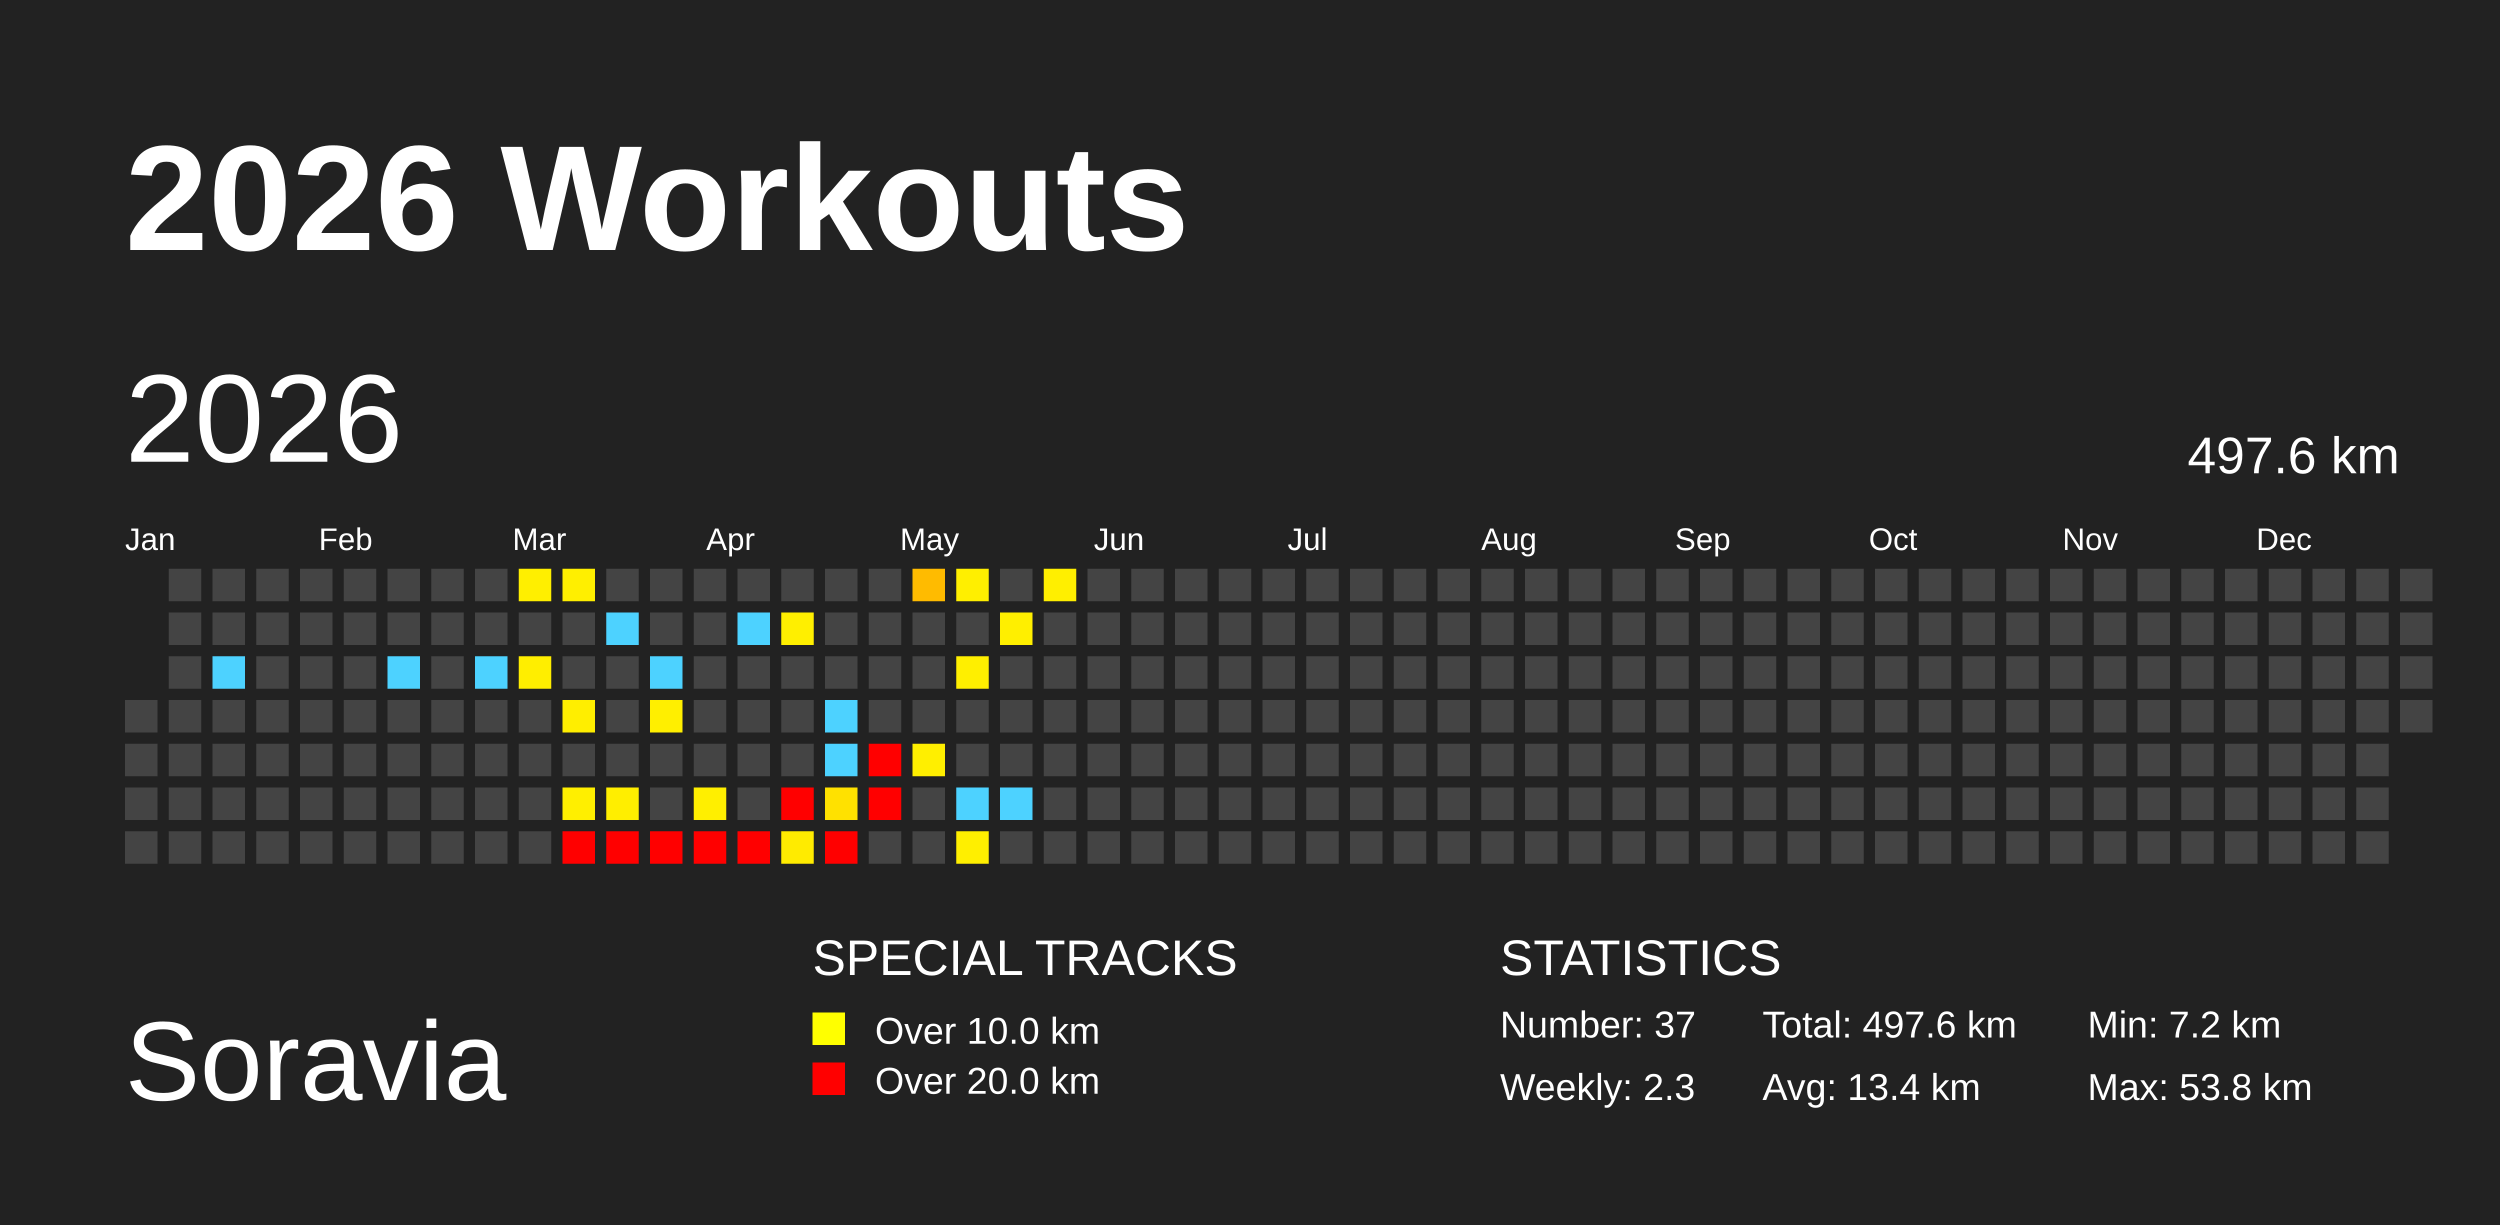
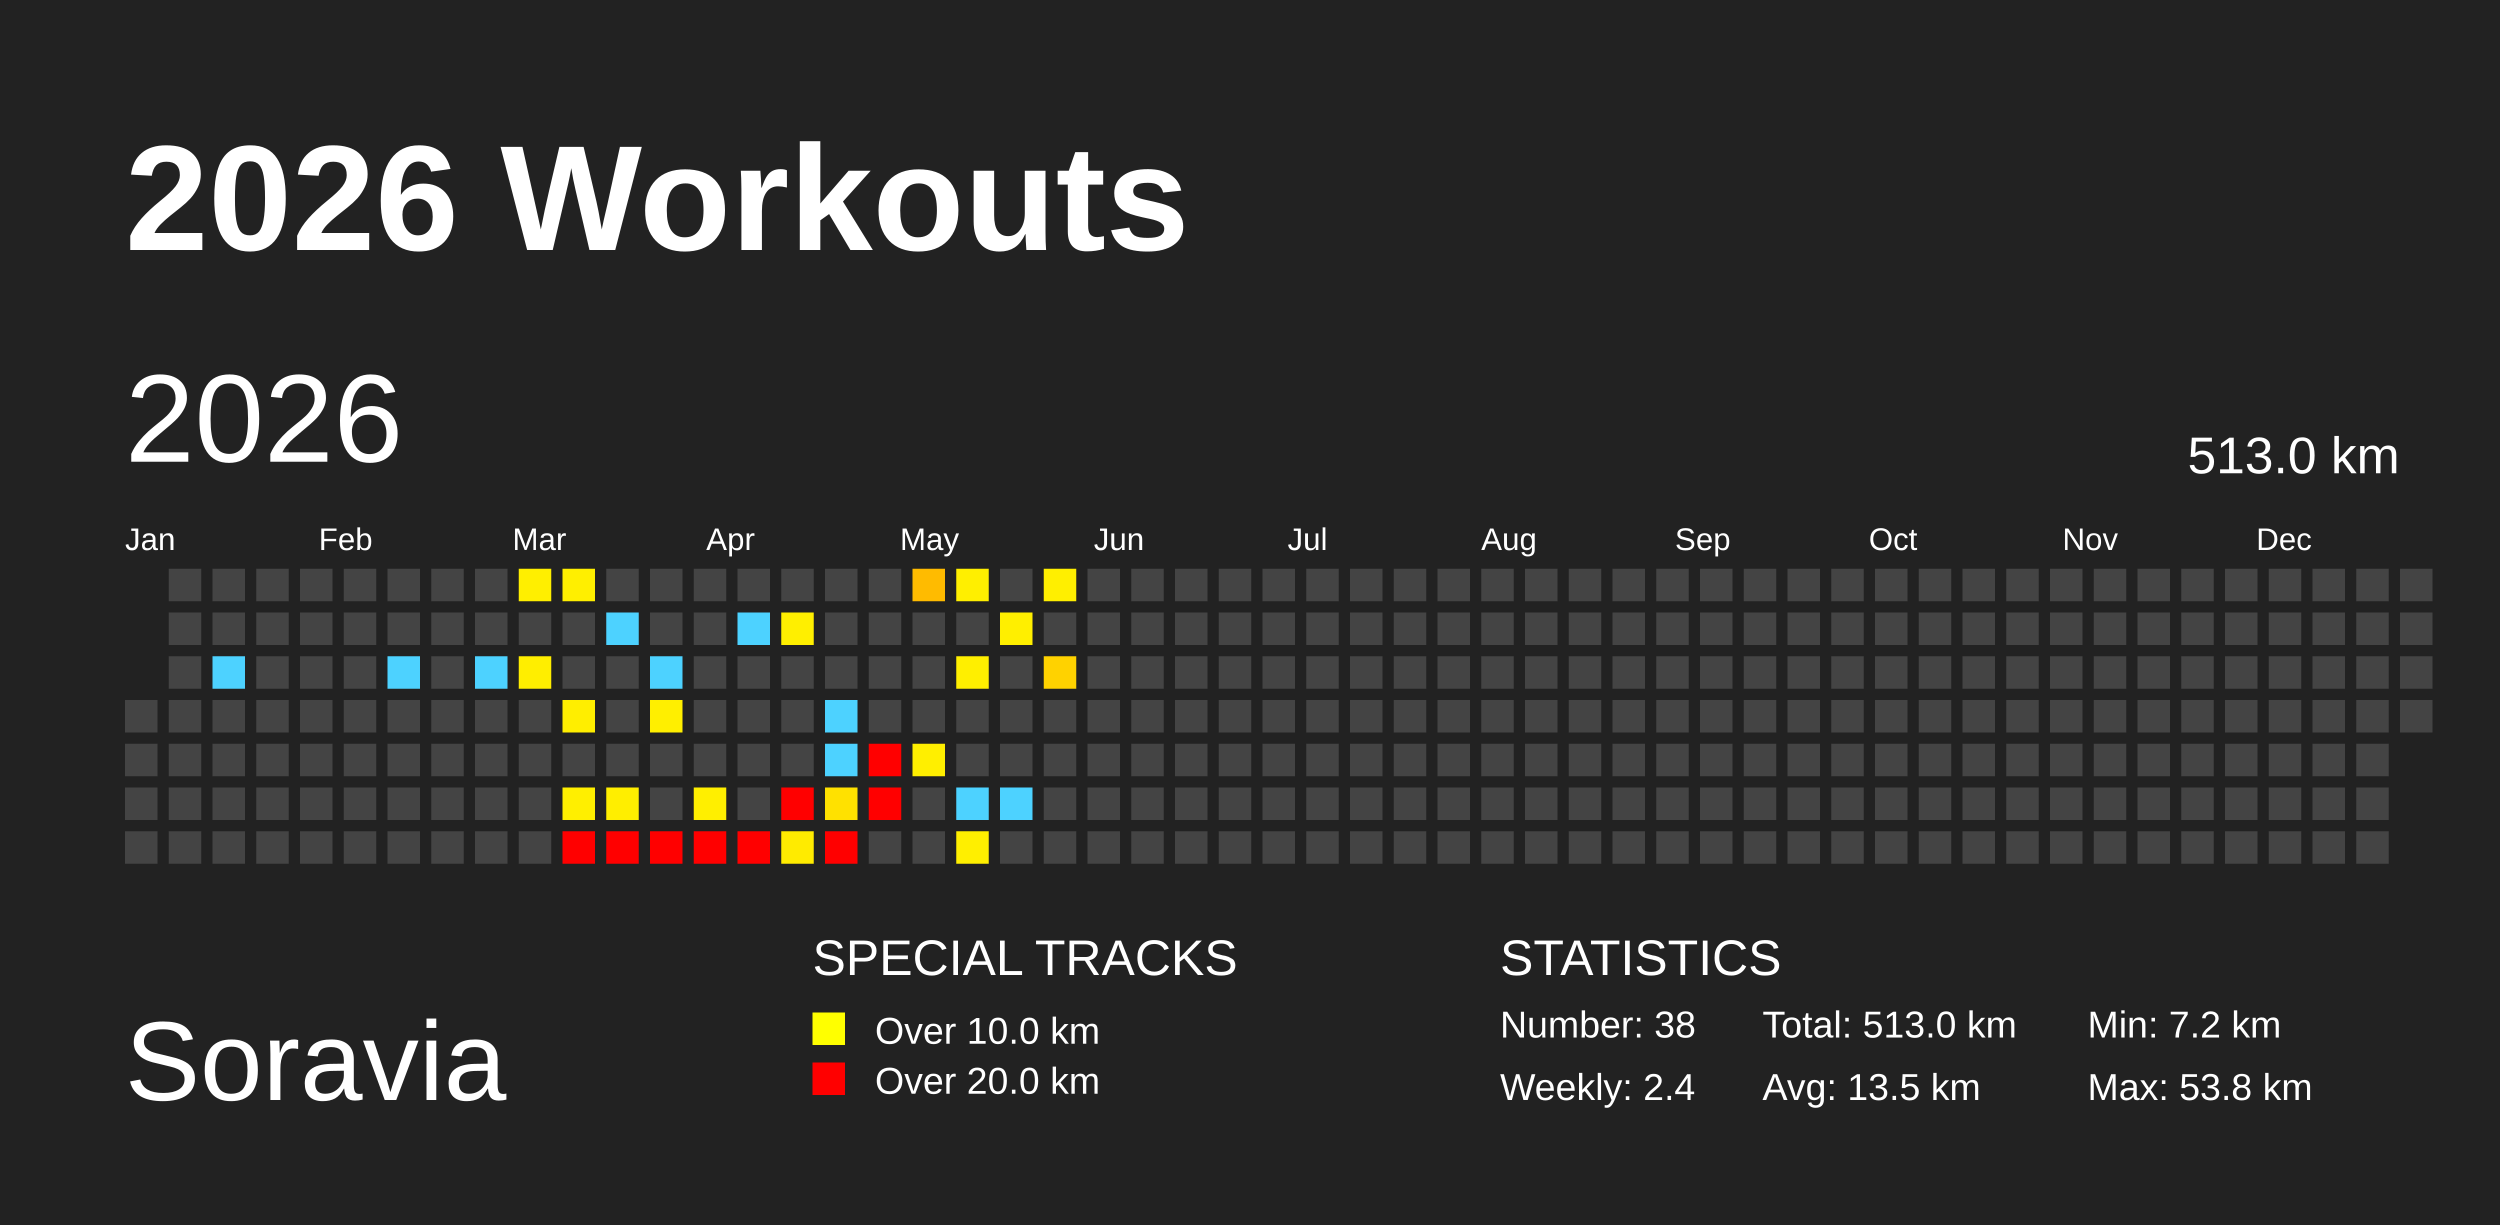
<svg xmlns="http://www.w3.org/2000/svg" baseProfile="full" height="98mm" version="1.1" viewBox="0,0,200,98" width="200mm">
  <defs />
  <rect fill="#222222" height="98" width="200" x="0" y="0" />
  <text fill="#FFFFFF" style="font-size:12px; font-family:Arial; font-weight:bold;" x="10" y="20">2026 Workouts</text>
  <text fill="#FFFFFF" style="font-size:9px; font-family:Arial" x="10" y="88">Soravia</text>
  <text fill="#FFFFFF" style="font-size:4px; font-family:Arial" x="65" y="78">SPECIAL TRACKS</text>
  <rect fill="yellow" height="2.6" width="2.6" x="65" y="81" />
  <text fill="#FFFFFF" style="font-size:3px; font-family:Arial" x="70" y="83.5">Over 10.0 km</text>
  <rect fill="red" height="2.6" width="2.6" x="65" y="85" />
  <text fill="#FFFFFF" style="font-size:3px; font-family:Arial" x="70" y="87.5">Over 20.0 km</text>
  <text fill="#FFFFFF" style="font-size:4px; font-family:Arial" x="120" y="78">STATISTICS</text>
-   <text fill="#FFFFFF" style="font-size:3px; font-family:Arial" x="120" y="83">Number: 37</text>
-   <text fill="#FFFFFF" style="font-size:3px; font-family:Arial" x="120" y="88">Weekly: 2.3</text>
-   <text fill="#FFFFFF" style="font-size:3px; font-family:Arial" x="141" y="83">Total: 497.6 km</text>
-   <text fill="#FFFFFF" style="font-size:3px; font-family:Arial" x="141" y="88">Avg: 13.4 km</text>
+   <text fill="#FFFFFF" style="font-size:3px; font-family:Arial" x="120" y="83">Number: 38</text>
+   <text fill="#FFFFFF" style="font-size:3px; font-family:Arial" x="120" y="88">Weekly: 2.4</text>
+   <text fill="#FFFFFF" style="font-size:3px; font-family:Arial" x="141" y="83">Total: 513.0 km</text>
+   <text fill="#FFFFFF" style="font-size:3px; font-family:Arial" x="141" y="88">Avg: 13.5 km</text>
  <text fill="#FFFFFF" style="font-size:3px; font-family:Arial" x="167" y="83">Min: 7.2 km</text>
  <text fill="#FFFFFF" style="font-size:3px; font-family:Arial" x="167" y="88">Max: 53.8 km</text>
  <text dominant-baseline="hanging" fill="#FFFFFF" style="font-size:10.0px; font-family:Arial;" x="10" y="30">2026</text>
-   <text dominant-baseline="hanging" fill="#FFFFFF" style="font-size:4.125px; font-family:Arial;" x="175" y="35">497.6 km</text>
+   <text dominant-baseline="hanging" fill="#FFFFFF" style="font-size:4.125px; font-family:Arial;" x="175" y="35">513.0 km</text>
  <text fill="#FFFFFF" style="font-size:2.5px; font-family:Arial" x="10.0" y="44">Jan</text>
  <text fill="#FFFFFF" style="font-size:2.5px; font-family:Arial" x="25.5" y="44">Feb</text>
  <text fill="#FFFFFF" style="font-size:2.5px; font-family:Arial" x="41.0" y="44">Mar</text>
  <text fill="#FFFFFF" style="font-size:2.5px; font-family:Arial" x="56.5" y="44">Apr</text>
  <text fill="#FFFFFF" style="font-size:2.5px; font-family:Arial" x="72.0" y="44">May</text>
  <text fill="#FFFFFF" style="font-size:2.5px; font-family:Arial" x="87.5" y="44">Jun</text>
  <text fill="#FFFFFF" style="font-size:2.5px; font-family:Arial" x="103.0" y="44">Jul</text>
  <text fill="#FFFFFF" style="font-size:2.5px; font-family:Arial" x="118.5" y="44">Aug</text>
  <text fill="#FFFFFF" style="font-size:2.5px; font-family:Arial" x="134.0" y="44">Sep</text>
  <text fill="#FFFFFF" style="font-size:2.5px; font-family:Arial" x="149.5" y="44">Oct</text>
  <text fill="#FFFFFF" style="font-size:2.5px; font-family:Arial" x="165.0" y="44">Nov</text>
  <text fill="#FFFFFF" style="font-size:2.5px; font-family:Arial" x="180.5" y="44">Dec</text>
  <rect fill="#444444" height="2.6" width="2.6" x="10.0" y="56.0" />
  <rect fill="#444444" height="2.6" width="2.6" x="10.0" y="59.5" />
  <rect fill="#444444" height="2.6" width="2.6" x="10.0" y="63.0" />
  <rect fill="#444444" height="2.6" width="2.6" x="10.0" y="66.5" />
  <rect fill="#444444" height="2.6" width="2.6" x="13.5" y="45.5" />
  <rect fill="#444444" height="2.6" width="2.6" x="13.5" y="49.0" />
  <rect fill="#444444" height="2.6" width="2.6" x="13.5" y="52.5" />
  <rect fill="#444444" height="2.6" width="2.6" x="13.5" y="56.0" />
  <rect fill="#444444" height="2.6" width="2.6" x="13.5" y="59.5" />
  <rect fill="#444444" height="2.6" width="2.6" x="13.5" y="63.0" />
  <rect fill="#444444" height="2.6" width="2.6" x="13.5" y="66.5" />
  <rect fill="#444444" height="2.6" width="2.6" x="17.0" y="45.5" />
  <rect fill="#444444" height="2.6" width="2.6" x="17.0" y="49.0" />
  <rect fill="#4dd2ff" height="2.6" width="2.6" x="17.0" y="52.5" />
  <rect fill="#444444" height="2.6" width="2.6" x="17.0" y="56.0" />
  <rect fill="#444444" height="2.6" width="2.6" x="17.0" y="59.5" />
  <rect fill="#444444" height="2.6" width="2.6" x="17.0" y="63.0" />
  <rect fill="#444444" height="2.6" width="2.6" x="17.0" y="66.5" />
  <rect fill="#444444" height="2.6" width="2.6" x="20.5" y="45.5" />
  <rect fill="#444444" height="2.6" width="2.6" x="20.5" y="49.0" />
  <rect fill="#444444" height="2.6" width="2.6" x="20.5" y="52.5" />
  <rect fill="#444444" height="2.6" width="2.6" x="20.5" y="56.0" />
  <rect fill="#444444" height="2.6" width="2.6" x="20.5" y="59.5" />
  <rect fill="#444444" height="2.6" width="2.6" x="20.5" y="63.0" />
  <rect fill="#444444" height="2.6" width="2.6" x="20.5" y="66.5" />
  <rect fill="#444444" height="2.6" width="2.6" x="24.0" y="45.5" />
  <rect fill="#444444" height="2.6" width="2.6" x="24.0" y="49.0" />
  <rect fill="#444444" height="2.6" width="2.6" x="24.0" y="52.5" />
  <rect fill="#444444" height="2.6" width="2.6" x="24.0" y="56.0" />
  <rect fill="#444444" height="2.6" width="2.6" x="24.0" y="59.5" />
  <rect fill="#444444" height="2.6" width="2.6" x="24.0" y="63.0" />
  <rect fill="#444444" height="2.6" width="2.6" x="24.0" y="66.5" />
  <rect fill="#444444" height="2.6" width="2.6" x="27.5" y="45.5" />
  <rect fill="#444444" height="2.6" width="2.6" x="27.5" y="49.0" />
  <rect fill="#444444" height="2.6" width="2.6" x="27.5" y="52.5" />
  <rect fill="#444444" height="2.6" width="2.6" x="27.5" y="56.0" />
  <rect fill="#444444" height="2.6" width="2.6" x="27.5" y="59.5" />
  <rect fill="#444444" height="2.6" width="2.6" x="27.5" y="63.0" />
  <rect fill="#444444" height="2.6" width="2.6" x="27.5" y="66.5" />
  <rect fill="#444444" height="2.6" width="2.6" x="31.0" y="45.5" />
  <rect fill="#444444" height="2.6" width="2.6" x="31.0" y="49.0" />
  <rect fill="#4dd2ff" height="2.6" width="2.6" x="31.0" y="52.5" />
  <rect fill="#444444" height="2.6" width="2.6" x="31.0" y="56.0" />
  <rect fill="#444444" height="2.6" width="2.6" x="31.0" y="59.5" />
  <rect fill="#444444" height="2.6" width="2.6" x="31.0" y="63.0" />
  <rect fill="#444444" height="2.6" width="2.6" x="31.0" y="66.5" />
  <rect fill="#444444" height="2.6" width="2.6" x="34.5" y="45.5" />
  <rect fill="#444444" height="2.6" width="2.6" x="34.5" y="49.0" />
  <rect fill="#444444" height="2.6" width="2.6" x="34.5" y="52.5" />
  <rect fill="#444444" height="2.6" width="2.6" x="34.5" y="56.0" />
  <rect fill="#444444" height="2.6" width="2.6" x="34.5" y="59.5" />
  <rect fill="#444444" height="2.6" width="2.6" x="34.5" y="63.0" />
  <rect fill="#444444" height="2.6" width="2.6" x="34.5" y="66.5" />
  <rect fill="#444444" height="2.6" width="2.6" x="38.0" y="45.5" />
  <rect fill="#444444" height="2.6" width="2.6" x="38.0" y="49.0" />
  <rect fill="#4dd2ff" height="2.6" width="2.6" x="38.0" y="52.5" />
  <rect fill="#444444" height="2.6" width="2.6" x="38.0" y="56.0" />
  <rect fill="#444444" height="2.6" width="2.6" x="38.0" y="59.5" />
  <rect fill="#444444" height="2.6" width="2.6" x="38.0" y="63.0" />
  <rect fill="#444444" height="2.6" width="2.6" x="38.0" y="66.5" />
  <rect fill="#ffef00" height="2.6" width="2.6" x="41.5" y="45.5" />
  <rect fill="#444444" height="2.6" width="2.6" x="41.5" y="49.0" />
  <rect fill="#ffee00" height="2.6" width="2.6" x="41.5" y="52.5" />
  <rect fill="#444444" height="2.6" width="2.6" x="41.5" y="56.0" />
  <rect fill="#444444" height="2.6" width="2.6" x="41.5" y="59.5" />
  <rect fill="#444444" height="2.6" width="2.6" x="41.5" y="63.0" />
  <rect fill="#444444" height="2.6" width="2.6" x="41.5" y="66.5" />
  <rect fill="#ffef00" height="2.6" width="2.6" x="45.0" y="45.5" />
  <rect fill="#444444" height="2.6" width="2.6" x="45.0" y="49.0" />
  <rect fill="#444444" height="2.6" width="2.6" x="45.0" y="52.5" />
  <rect fill="#ffee00" height="2.6" width="2.6" x="45.0" y="56.0" />
  <rect fill="#444444" height="2.6" width="2.6" x="45.0" y="59.5" />
  <rect fill="#ffef00" height="2.6" width="2.6" x="45.0" y="63.0" />
  <rect fill="red" height="2.6" width="2.6" x="45.0" y="66.5" />
  <rect fill="#444444" height="2.6" width="2.6" x="48.5" y="45.5" />
  <rect fill="#4dd2ff" height="2.6" width="2.6" x="48.5" y="49.0" />
  <rect fill="#444444" height="2.6" width="2.6" x="48.5" y="52.5" />
  <rect fill="#444444" height="2.6" width="2.6" x="48.5" y="56.0" />
  <rect fill="#444444" height="2.6" width="2.6" x="48.5" y="59.5" />
  <rect fill="#ffee00" height="2.6" width="2.6" x="48.5" y="63.0" />
  <rect fill="red" height="2.6" width="2.6" x="48.5" y="66.5" />
  <rect fill="#444444" height="2.6" width="2.6" x="52.0" y="45.5" />
  <rect fill="#444444" height="2.6" width="2.6" x="52.0" y="49.0" />
  <rect fill="#4dd2ff" height="2.6" width="2.6" x="52.0" y="52.5" />
  <rect fill="#ffef00" height="2.6" width="2.6" x="52.0" y="56.0" />
  <rect fill="#444444" height="2.6" width="2.6" x="52.0" y="59.5" />
  <rect fill="#444444" height="2.6" width="2.6" x="52.0" y="63.0" />
  <rect fill="red" height="2.6" width="2.6" x="52.0" y="66.5" />
  <rect fill="#444444" height="2.6" width="2.6" x="55.5" y="45.5" />
  <rect fill="#444444" height="2.6" width="2.6" x="55.5" y="49.0" />
  <rect fill="#444444" height="2.6" width="2.6" x="55.5" y="52.5" />
  <rect fill="#444444" height="2.6" width="2.6" x="55.5" y="56.0" />
  <rect fill="#444444" height="2.6" width="2.6" x="55.5" y="59.5" />
  <rect fill="#ffef00" height="2.6" width="2.6" x="55.5" y="63.0" />
  <rect fill="red" height="2.6" width="2.6" x="55.5" y="66.5" />
  <rect fill="#444444" height="2.6" width="2.6" x="59.0" y="45.5" />
  <rect fill="#4dd2ff" height="2.6" width="2.6" x="59.0" y="49.0" />
  <rect fill="#444444" height="2.6" width="2.6" x="59.0" y="52.5" />
  <rect fill="#444444" height="2.6" width="2.6" x="59.0" y="56.0" />
  <rect fill="#444444" height="2.6" width="2.6" x="59.0" y="59.5" />
  <rect fill="#444444" height="2.6" width="2.6" x="59.0" y="63.0" />
  <rect fill="red" height="2.6" width="2.6" x="59.0" y="66.5" />
  <rect fill="#444444" height="2.6" width="2.6" x="62.5" y="45.5" />
  <rect fill="#ffef00" height="2.6" width="2.6" x="62.5" y="49.0" />
  <rect fill="#444444" height="2.6" width="2.6" x="62.5" y="52.5" />
  <rect fill="#444444" height="2.6" width="2.6" x="62.5" y="56.0" />
  <rect fill="#444444" height="2.6" width="2.6" x="62.5" y="59.5" />
  <rect fill="red" height="2.6" width="2.6" x="62.5" y="63.0" />
  <rect fill="#ffeb00" height="2.6" width="2.6" x="62.5" y="66.5" />
  <rect fill="#444444" height="2.6" width="2.6" x="66.0" y="45.5" />
  <rect fill="#444444" height="2.6" width="2.6" x="66.0" y="49.0" />
  <rect fill="#444444" height="2.6" width="2.6" x="66.0" y="52.5" />
  <rect fill="#4dd2ff" height="2.6" width="2.6" x="66.0" y="56.0" />
  <rect fill="#4dd2ff" height="2.6" width="2.6" x="66.0" y="59.5" />
  <rect fill="#ffe100" height="2.6" width="2.6" x="66.0" y="63.0" />
  <rect fill="red" height="2.6" width="2.6" x="66.0" y="66.5" />
  <rect fill="#444444" height="2.6" width="2.6" x="69.5" y="45.5" />
  <rect fill="#444444" height="2.6" width="2.6" x="69.5" y="49.0" />
  <rect fill="#444444" height="2.6" width="2.6" x="69.5" y="52.5" />
  <rect fill="#444444" height="2.6" width="2.6" x="69.5" y="56.0" />
  <rect fill="red" height="2.6" width="2.6" x="69.5" y="59.5" />
  <rect fill="red" height="2.6" width="2.6" x="69.5" y="63.0" />
  <rect fill="#444444" height="2.6" width="2.6" x="69.5" y="66.5" />
  <rect fill="#ffbb00" height="2.6" width="2.6" x="73.0" y="45.5" />
  <rect fill="#444444" height="2.6" width="2.6" x="73.0" y="49.0" />
  <rect fill="#444444" height="2.6" width="2.6" x="73.0" y="52.5" />
  <rect fill="#444444" height="2.6" width="2.6" x="73.0" y="56.0" />
  <rect fill="#ffef00" height="2.6" width="2.6" x="73.0" y="59.5" />
  <rect fill="#444444" height="2.6" width="2.6" x="73.0" y="63.0" />
  <rect fill="#444444" height="2.6" width="2.6" x="73.0" y="66.5" />
  <rect fill="#ffef00" height="2.6" width="2.6" x="76.5" y="45.5" />
  <rect fill="#444444" height="2.6" width="2.6" x="76.5" y="49.0" />
  <rect fill="#ffef00" height="2.6" width="2.6" x="76.5" y="52.5" />
  <rect fill="#444444" height="2.6" width="2.6" x="76.5" y="56.0" />
  <rect fill="#444444" height="2.6" width="2.6" x="76.5" y="59.5" />
  <rect fill="#4dd2ff" height="2.6" width="2.6" x="76.5" y="63.0" />
  <rect fill="#ffef00" height="2.6" width="2.6" x="76.5" y="66.5" />
  <rect fill="#444444" height="2.6" width="2.6" x="80.0" y="45.5" />
  <rect fill="#ffef00" height="2.6" width="2.6" x="80.0" y="49.0" />
  <rect fill="#444444" height="2.6" width="2.6" x="80.0" y="52.5" />
  <rect fill="#444444" height="2.6" width="2.6" x="80.0" y="56.0" />
  <rect fill="#444444" height="2.6" width="2.6" x="80.0" y="59.5" />
  <rect fill="#4dd2ff" height="2.6" width="2.6" x="80.0" y="63.0" />
  <rect fill="#444444" height="2.6" width="2.6" x="80.0" y="66.5" />
  <rect fill="#ffef00" height="2.6" width="2.6" x="83.5" y="45.5" />
  <rect fill="#444444" height="2.6" width="2.6" x="83.5" y="49.0" />
-   <rect fill="#444444" height="2.6" width="2.6" x="83.5" y="52.5" />
+   <rect fill="#ffd200" height="2.6" width="2.6" x="83.5" y="52.5" />
  <rect fill="#444444" height="2.6" width="2.6" x="83.5" y="56.0" />
  <rect fill="#444444" height="2.6" width="2.6" x="83.5" y="59.5" />
  <rect fill="#444444" height="2.6" width="2.6" x="83.5" y="63.0" />
  <rect fill="#444444" height="2.6" width="2.6" x="83.5" y="66.5" />
  <rect fill="#444444" height="2.6" width="2.6" x="87.0" y="45.5" />
  <rect fill="#444444" height="2.6" width="2.6" x="87.0" y="49.0" />
  <rect fill="#444444" height="2.6" width="2.6" x="87.0" y="52.5" />
  <rect fill="#444444" height="2.6" width="2.6" x="87.0" y="56.0" />
  <rect fill="#444444" height="2.6" width="2.6" x="87.0" y="59.5" />
  <rect fill="#444444" height="2.6" width="2.6" x="87.0" y="63.0" />
  <rect fill="#444444" height="2.6" width="2.6" x="87.0" y="66.5" />
  <rect fill="#444444" height="2.6" width="2.6" x="90.5" y="45.5" />
  <rect fill="#444444" height="2.6" width="2.6" x="90.5" y="49.0" />
  <rect fill="#444444" height="2.6" width="2.6" x="90.5" y="52.5" />
  <rect fill="#444444" height="2.6" width="2.6" x="90.5" y="56.0" />
  <rect fill="#444444" height="2.6" width="2.6" x="90.5" y="59.5" />
  <rect fill="#444444" height="2.6" width="2.6" x="90.5" y="63.0" />
  <rect fill="#444444" height="2.6" width="2.6" x="90.5" y="66.5" />
  <rect fill="#444444" height="2.6" width="2.6" x="94.0" y="45.5" />
  <rect fill="#444444" height="2.6" width="2.6" x="94.0" y="49.0" />
  <rect fill="#444444" height="2.6" width="2.6" x="94.0" y="52.5" />
  <rect fill="#444444" height="2.6" width="2.6" x="94.0" y="56.0" />
  <rect fill="#444444" height="2.6" width="2.6" x="94.0" y="59.5" />
  <rect fill="#444444" height="2.6" width="2.6" x="94.0" y="63.0" />
  <rect fill="#444444" height="2.6" width="2.6" x="94.0" y="66.5" />
  <rect fill="#444444" height="2.6" width="2.6" x="97.5" y="45.5" />
  <rect fill="#444444" height="2.6" width="2.6" x="97.5" y="49.0" />
  <rect fill="#444444" height="2.6" width="2.6" x="97.5" y="52.5" />
  <rect fill="#444444" height="2.6" width="2.6" x="97.5" y="56.0" />
  <rect fill="#444444" height="2.6" width="2.6" x="97.5" y="59.5" />
  <rect fill="#444444" height="2.6" width="2.6" x="97.5" y="63.0" />
  <rect fill="#444444" height="2.6" width="2.6" x="97.5" y="66.5" />
  <rect fill="#444444" height="2.6" width="2.6" x="101.0" y="45.5" />
  <rect fill="#444444" height="2.6" width="2.6" x="101.0" y="49.0" />
  <rect fill="#444444" height="2.6" width="2.6" x="101.0" y="52.5" />
  <rect fill="#444444" height="2.6" width="2.6" x="101.0" y="56.0" />
  <rect fill="#444444" height="2.6" width="2.6" x="101.0" y="59.5" />
  <rect fill="#444444" height="2.6" width="2.6" x="101.0" y="63.0" />
  <rect fill="#444444" height="2.6" width="2.6" x="101.0" y="66.5" />
  <rect fill="#444444" height="2.6" width="2.6" x="104.5" y="45.5" />
  <rect fill="#444444" height="2.6" width="2.6" x="104.5" y="49.0" />
  <rect fill="#444444" height="2.6" width="2.6" x="104.5" y="52.5" />
  <rect fill="#444444" height="2.6" width="2.6" x="104.5" y="56.0" />
  <rect fill="#444444" height="2.6" width="2.6" x="104.5" y="59.5" />
  <rect fill="#444444" height="2.6" width="2.6" x="104.5" y="63.0" />
  <rect fill="#444444" height="2.6" width="2.6" x="104.5" y="66.5" />
  <rect fill="#444444" height="2.6" width="2.6" x="108.0" y="45.5" />
  <rect fill="#444444" height="2.6" width="2.6" x="108.0" y="49.0" />
  <rect fill="#444444" height="2.6" width="2.6" x="108.0" y="52.5" />
  <rect fill="#444444" height="2.6" width="2.6" x="108.0" y="56.0" />
  <rect fill="#444444" height="2.6" width="2.6" x="108.0" y="59.5" />
  <rect fill="#444444" height="2.6" width="2.6" x="108.0" y="63.0" />
  <rect fill="#444444" height="2.6" width="2.6" x="108.0" y="66.5" />
  <rect fill="#444444" height="2.6" width="2.6" x="111.5" y="45.5" />
  <rect fill="#444444" height="2.6" width="2.6" x="111.5" y="49.0" />
  <rect fill="#444444" height="2.6" width="2.6" x="111.5" y="52.5" />
  <rect fill="#444444" height="2.6" width="2.6" x="111.5" y="56.0" />
  <rect fill="#444444" height="2.6" width="2.6" x="111.5" y="59.5" />
  <rect fill="#444444" height="2.6" width="2.6" x="111.5" y="63.0" />
  <rect fill="#444444" height="2.6" width="2.6" x="111.5" y="66.5" />
  <rect fill="#444444" height="2.6" width="2.6" x="115.0" y="45.5" />
  <rect fill="#444444" height="2.6" width="2.6" x="115.0" y="49.0" />
  <rect fill="#444444" height="2.6" width="2.6" x="115.0" y="52.5" />
  <rect fill="#444444" height="2.6" width="2.6" x="115.0" y="56.0" />
  <rect fill="#444444" height="2.6" width="2.6" x="115.0" y="59.5" />
  <rect fill="#444444" height="2.6" width="2.6" x="115.0" y="63.0" />
  <rect fill="#444444" height="2.6" width="2.6" x="115.0" y="66.5" />
  <rect fill="#444444" height="2.6" width="2.6" x="118.5" y="45.5" />
  <rect fill="#444444" height="2.6" width="2.6" x="118.5" y="49.0" />
  <rect fill="#444444" height="2.6" width="2.6" x="118.5" y="52.5" />
  <rect fill="#444444" height="2.6" width="2.6" x="118.5" y="56.0" />
  <rect fill="#444444" height="2.6" width="2.6" x="118.5" y="59.5" />
  <rect fill="#444444" height="2.6" width="2.6" x="118.5" y="63.0" />
  <rect fill="#444444" height="2.6" width="2.6" x="118.5" y="66.5" />
  <rect fill="#444444" height="2.6" width="2.6" x="122.0" y="45.5" />
  <rect fill="#444444" height="2.6" width="2.6" x="122.0" y="49.0" />
  <rect fill="#444444" height="2.6" width="2.6" x="122.0" y="52.5" />
  <rect fill="#444444" height="2.6" width="2.6" x="122.0" y="56.0" />
  <rect fill="#444444" height="2.6" width="2.6" x="122.0" y="59.5" />
  <rect fill="#444444" height="2.6" width="2.6" x="122.0" y="63.0" />
  <rect fill="#444444" height="2.6" width="2.6" x="122.0" y="66.5" />
  <rect fill="#444444" height="2.6" width="2.6" x="125.5" y="45.5" />
  <rect fill="#444444" height="2.6" width="2.6" x="125.5" y="49.0" />
  <rect fill="#444444" height="2.6" width="2.6" x="125.5" y="52.5" />
  <rect fill="#444444" height="2.6" width="2.6" x="125.5" y="56.0" />
  <rect fill="#444444" height="2.6" width="2.6" x="125.5" y="59.5" />
  <rect fill="#444444" height="2.6" width="2.6" x="125.5" y="63.0" />
  <rect fill="#444444" height="2.6" width="2.6" x="125.5" y="66.5" />
  <rect fill="#444444" height="2.6" width="2.6" x="129.0" y="45.5" />
  <rect fill="#444444" height="2.6" width="2.6" x="129.0" y="49.0" />
  <rect fill="#444444" height="2.6" width="2.6" x="129.0" y="52.5" />
  <rect fill="#444444" height="2.6" width="2.6" x="129.0" y="56.0" />
  <rect fill="#444444" height="2.6" width="2.6" x="129.0" y="59.5" />
  <rect fill="#444444" height="2.6" width="2.6" x="129.0" y="63.0" />
  <rect fill="#444444" height="2.6" width="2.6" x="129.0" y="66.5" />
  <rect fill="#444444" height="2.6" width="2.6" x="132.5" y="45.5" />
  <rect fill="#444444" height="2.6" width="2.6" x="132.5" y="49.0" />
  <rect fill="#444444" height="2.6" width="2.6" x="132.5" y="52.5" />
  <rect fill="#444444" height="2.6" width="2.6" x="132.5" y="56.0" />
  <rect fill="#444444" height="2.6" width="2.6" x="132.5" y="59.5" />
  <rect fill="#444444" height="2.6" width="2.6" x="132.5" y="63.0" />
  <rect fill="#444444" height="2.6" width="2.6" x="132.5" y="66.5" />
  <rect fill="#444444" height="2.6" width="2.6" x="136.0" y="45.5" />
  <rect fill="#444444" height="2.6" width="2.6" x="136.0" y="49.0" />
  <rect fill="#444444" height="2.6" width="2.6" x="136.0" y="52.5" />
  <rect fill="#444444" height="2.6" width="2.6" x="136.0" y="56.0" />
  <rect fill="#444444" height="2.6" width="2.6" x="136.0" y="59.5" />
  <rect fill="#444444" height="2.6" width="2.6" x="136.0" y="63.0" />
  <rect fill="#444444" height="2.6" width="2.6" x="136.0" y="66.5" />
  <rect fill="#444444" height="2.6" width="2.6" x="139.5" y="45.5" />
  <rect fill="#444444" height="2.6" width="2.6" x="139.5" y="49.0" />
  <rect fill="#444444" height="2.6" width="2.6" x="139.5" y="52.5" />
  <rect fill="#444444" height="2.6" width="2.6" x="139.5" y="56.0" />
  <rect fill="#444444" height="2.6" width="2.6" x="139.5" y="59.5" />
  <rect fill="#444444" height="2.6" width="2.6" x="139.5" y="63.0" />
  <rect fill="#444444" height="2.6" width="2.6" x="139.5" y="66.5" />
  <rect fill="#444444" height="2.6" width="2.6" x="143.0" y="45.5" />
  <rect fill="#444444" height="2.6" width="2.6" x="143.0" y="49.0" />
  <rect fill="#444444" height="2.6" width="2.6" x="143.0" y="52.5" />
  <rect fill="#444444" height="2.6" width="2.6" x="143.0" y="56.0" />
  <rect fill="#444444" height="2.6" width="2.6" x="143.0" y="59.5" />
  <rect fill="#444444" height="2.6" width="2.6" x="143.0" y="63.0" />
  <rect fill="#444444" height="2.6" width="2.6" x="143.0" y="66.5" />
  <rect fill="#444444" height="2.6" width="2.6" x="146.5" y="45.5" />
  <rect fill="#444444" height="2.6" width="2.6" x="146.5" y="49.0" />
  <rect fill="#444444" height="2.6" width="2.6" x="146.5" y="52.5" />
  <rect fill="#444444" height="2.6" width="2.6" x="146.5" y="56.0" />
  <rect fill="#444444" height="2.6" width="2.6" x="146.5" y="59.5" />
  <rect fill="#444444" height="2.6" width="2.6" x="146.5" y="63.0" />
  <rect fill="#444444" height="2.6" width="2.6" x="146.5" y="66.5" />
  <rect fill="#444444" height="2.6" width="2.6" x="150.0" y="45.5" />
  <rect fill="#444444" height="2.6" width="2.6" x="150.0" y="49.0" />
  <rect fill="#444444" height="2.6" width="2.6" x="150.0" y="52.5" />
  <rect fill="#444444" height="2.6" width="2.6" x="150.0" y="56.0" />
  <rect fill="#444444" height="2.6" width="2.6" x="150.0" y="59.5" />
  <rect fill="#444444" height="2.6" width="2.6" x="150.0" y="63.0" />
  <rect fill="#444444" height="2.6" width="2.6" x="150.0" y="66.5" />
  <rect fill="#444444" height="2.6" width="2.6" x="153.5" y="45.5" />
  <rect fill="#444444" height="2.6" width="2.6" x="153.5" y="49.0" />
  <rect fill="#444444" height="2.6" width="2.6" x="153.5" y="52.5" />
  <rect fill="#444444" height="2.6" width="2.6" x="153.5" y="56.0" />
  <rect fill="#444444" height="2.6" width="2.6" x="153.5" y="59.5" />
  <rect fill="#444444" height="2.6" width="2.6" x="153.5" y="63.0" />
  <rect fill="#444444" height="2.6" width="2.6" x="153.5" y="66.5" />
  <rect fill="#444444" height="2.6" width="2.6" x="157.0" y="45.5" />
  <rect fill="#444444" height="2.6" width="2.6" x="157.0" y="49.0" />
  <rect fill="#444444" height="2.6" width="2.6" x="157.0" y="52.5" />
  <rect fill="#444444" height="2.6" width="2.6" x="157.0" y="56.0" />
  <rect fill="#444444" height="2.6" width="2.6" x="157.0" y="59.5" />
  <rect fill="#444444" height="2.6" width="2.6" x="157.0" y="63.0" />
  <rect fill="#444444" height="2.6" width="2.6" x="157.0" y="66.5" />
  <rect fill="#444444" height="2.6" width="2.6" x="160.5" y="45.5" />
  <rect fill="#444444" height="2.6" width="2.6" x="160.5" y="49.0" />
  <rect fill="#444444" height="2.6" width="2.6" x="160.5" y="52.5" />
  <rect fill="#444444" height="2.6" width="2.6" x="160.5" y="56.0" />
  <rect fill="#444444" height="2.6" width="2.6" x="160.5" y="59.5" />
  <rect fill="#444444" height="2.6" width="2.6" x="160.5" y="63.0" />
  <rect fill="#444444" height="2.6" width="2.6" x="160.5" y="66.5" />
  <rect fill="#444444" height="2.6" width="2.6" x="164.0" y="45.5" />
  <rect fill="#444444" height="2.6" width="2.6" x="164.0" y="49.0" />
  <rect fill="#444444" height="2.6" width="2.6" x="164.0" y="52.5" />
  <rect fill="#444444" height="2.6" width="2.6" x="164.0" y="56.0" />
  <rect fill="#444444" height="2.6" width="2.6" x="164.0" y="59.5" />
  <rect fill="#444444" height="2.6" width="2.6" x="164.0" y="63.0" />
  <rect fill="#444444" height="2.6" width="2.6" x="164.0" y="66.5" />
  <rect fill="#444444" height="2.6" width="2.6" x="167.5" y="45.5" />
  <rect fill="#444444" height="2.6" width="2.6" x="167.5" y="49.0" />
  <rect fill="#444444" height="2.6" width="2.6" x="167.5" y="52.5" />
  <rect fill="#444444" height="2.6" width="2.6" x="167.5" y="56.0" />
  <rect fill="#444444" height="2.6" width="2.6" x="167.5" y="59.5" />
  <rect fill="#444444" height="2.6" width="2.6" x="167.5" y="63.0" />
  <rect fill="#444444" height="2.6" width="2.6" x="167.5" y="66.5" />
  <rect fill="#444444" height="2.6" width="2.6" x="171.0" y="45.5" />
  <rect fill="#444444" height="2.6" width="2.6" x="171.0" y="49.0" />
  <rect fill="#444444" height="2.6" width="2.6" x="171.0" y="52.5" />
  <rect fill="#444444" height="2.6" width="2.6" x="171.0" y="56.0" />
  <rect fill="#444444" height="2.6" width="2.6" x="171.0" y="59.5" />
  <rect fill="#444444" height="2.6" width="2.6" x="171.0" y="63.0" />
  <rect fill="#444444" height="2.6" width="2.6" x="171.0" y="66.5" />
  <rect fill="#444444" height="2.6" width="2.6" x="174.5" y="45.5" />
  <rect fill="#444444" height="2.6" width="2.6" x="174.5" y="49.0" />
  <rect fill="#444444" height="2.6" width="2.6" x="174.5" y="52.5" />
  <rect fill="#444444" height="2.6" width="2.6" x="174.5" y="56.0" />
  <rect fill="#444444" height="2.6" width="2.6" x="174.5" y="59.5" />
  <rect fill="#444444" height="2.6" width="2.6" x="174.5" y="63.0" />
  <rect fill="#444444" height="2.6" width="2.6" x="174.5" y="66.5" />
  <rect fill="#444444" height="2.6" width="2.6" x="178.0" y="45.5" />
  <rect fill="#444444" height="2.6" width="2.6" x="178.0" y="49.0" />
  <rect fill="#444444" height="2.6" width="2.6" x="178.0" y="52.5" />
  <rect fill="#444444" height="2.6" width="2.6" x="178.0" y="56.0" />
  <rect fill="#444444" height="2.6" width="2.6" x="178.0" y="59.5" />
  <rect fill="#444444" height="2.6" width="2.6" x="178.0" y="63.0" />
  <rect fill="#444444" height="2.6" width="2.6" x="178.0" y="66.5" />
  <rect fill="#444444" height="2.6" width="2.6" x="181.5" y="45.5" />
  <rect fill="#444444" height="2.6" width="2.6" x="181.5" y="49.0" />
  <rect fill="#444444" height="2.6" width="2.6" x="181.5" y="52.5" />
  <rect fill="#444444" height="2.6" width="2.6" x="181.5" y="56.0" />
  <rect fill="#444444" height="2.6" width="2.6" x="181.5" y="59.5" />
  <rect fill="#444444" height="2.6" width="2.6" x="181.5" y="63.0" />
  <rect fill="#444444" height="2.6" width="2.6" x="181.5" y="66.5" />
  <rect fill="#444444" height="2.6" width="2.6" x="185.0" y="45.5" />
  <rect fill="#444444" height="2.6" width="2.6" x="185.0" y="49.0" />
  <rect fill="#444444" height="2.6" width="2.6" x="185.0" y="52.5" />
  <rect fill="#444444" height="2.6" width="2.6" x="185.0" y="56.0" />
  <rect fill="#444444" height="2.6" width="2.6" x="185.0" y="59.5" />
  <rect fill="#444444" height="2.6" width="2.6" x="185.0" y="63.0" />
  <rect fill="#444444" height="2.6" width="2.6" x="185.0" y="66.5" />
  <rect fill="#444444" height="2.6" width="2.6" x="188.5" y="45.5" />
  <rect fill="#444444" height="2.6" width="2.6" x="188.5" y="49.0" />
  <rect fill="#444444" height="2.6" width="2.6" x="188.5" y="52.5" />
  <rect fill="#444444" height="2.6" width="2.6" x="188.5" y="56.0" />
  <rect fill="#444444" height="2.6" width="2.6" x="188.5" y="59.5" />
  <rect fill="#444444" height="2.6" width="2.6" x="188.5" y="63.0" />
  <rect fill="#444444" height="2.6" width="2.6" x="188.5" y="66.5" />
  <rect fill="#444444" height="2.6" width="2.6" x="192.0" y="45.5" />
  <rect fill="#444444" height="2.6" width="2.6" x="192.0" y="49.0" />
  <rect fill="#444444" height="2.6" width="2.6" x="192.0" y="52.5" />
  <rect fill="#444444" height="2.6" width="2.6" x="192.0" y="56.0" />
</svg>
